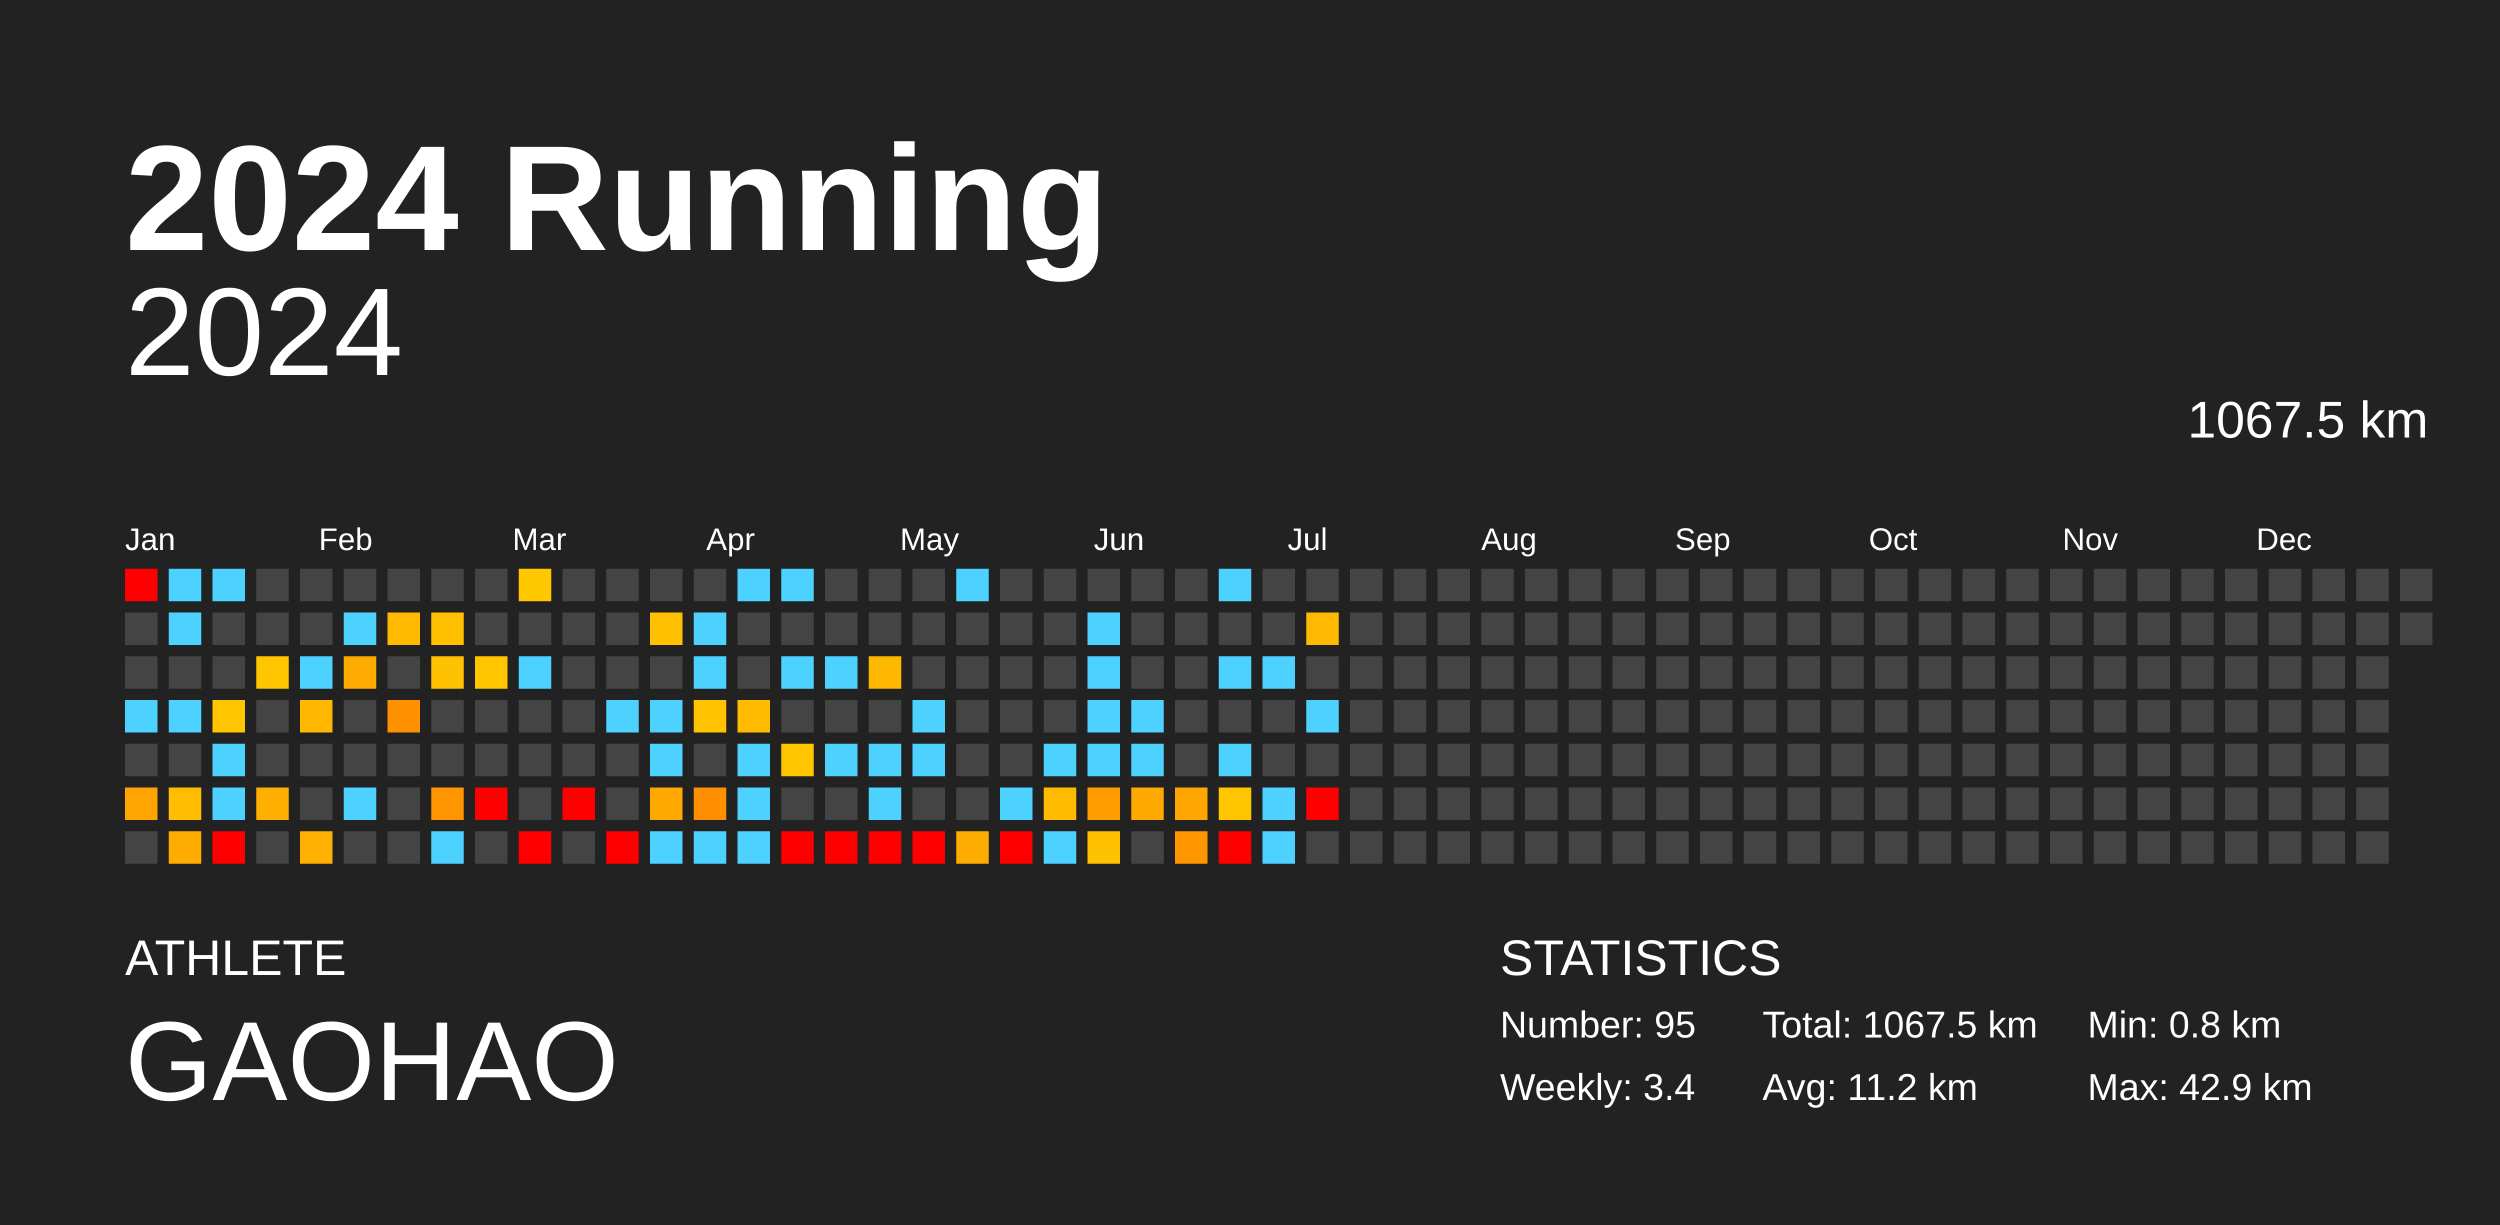
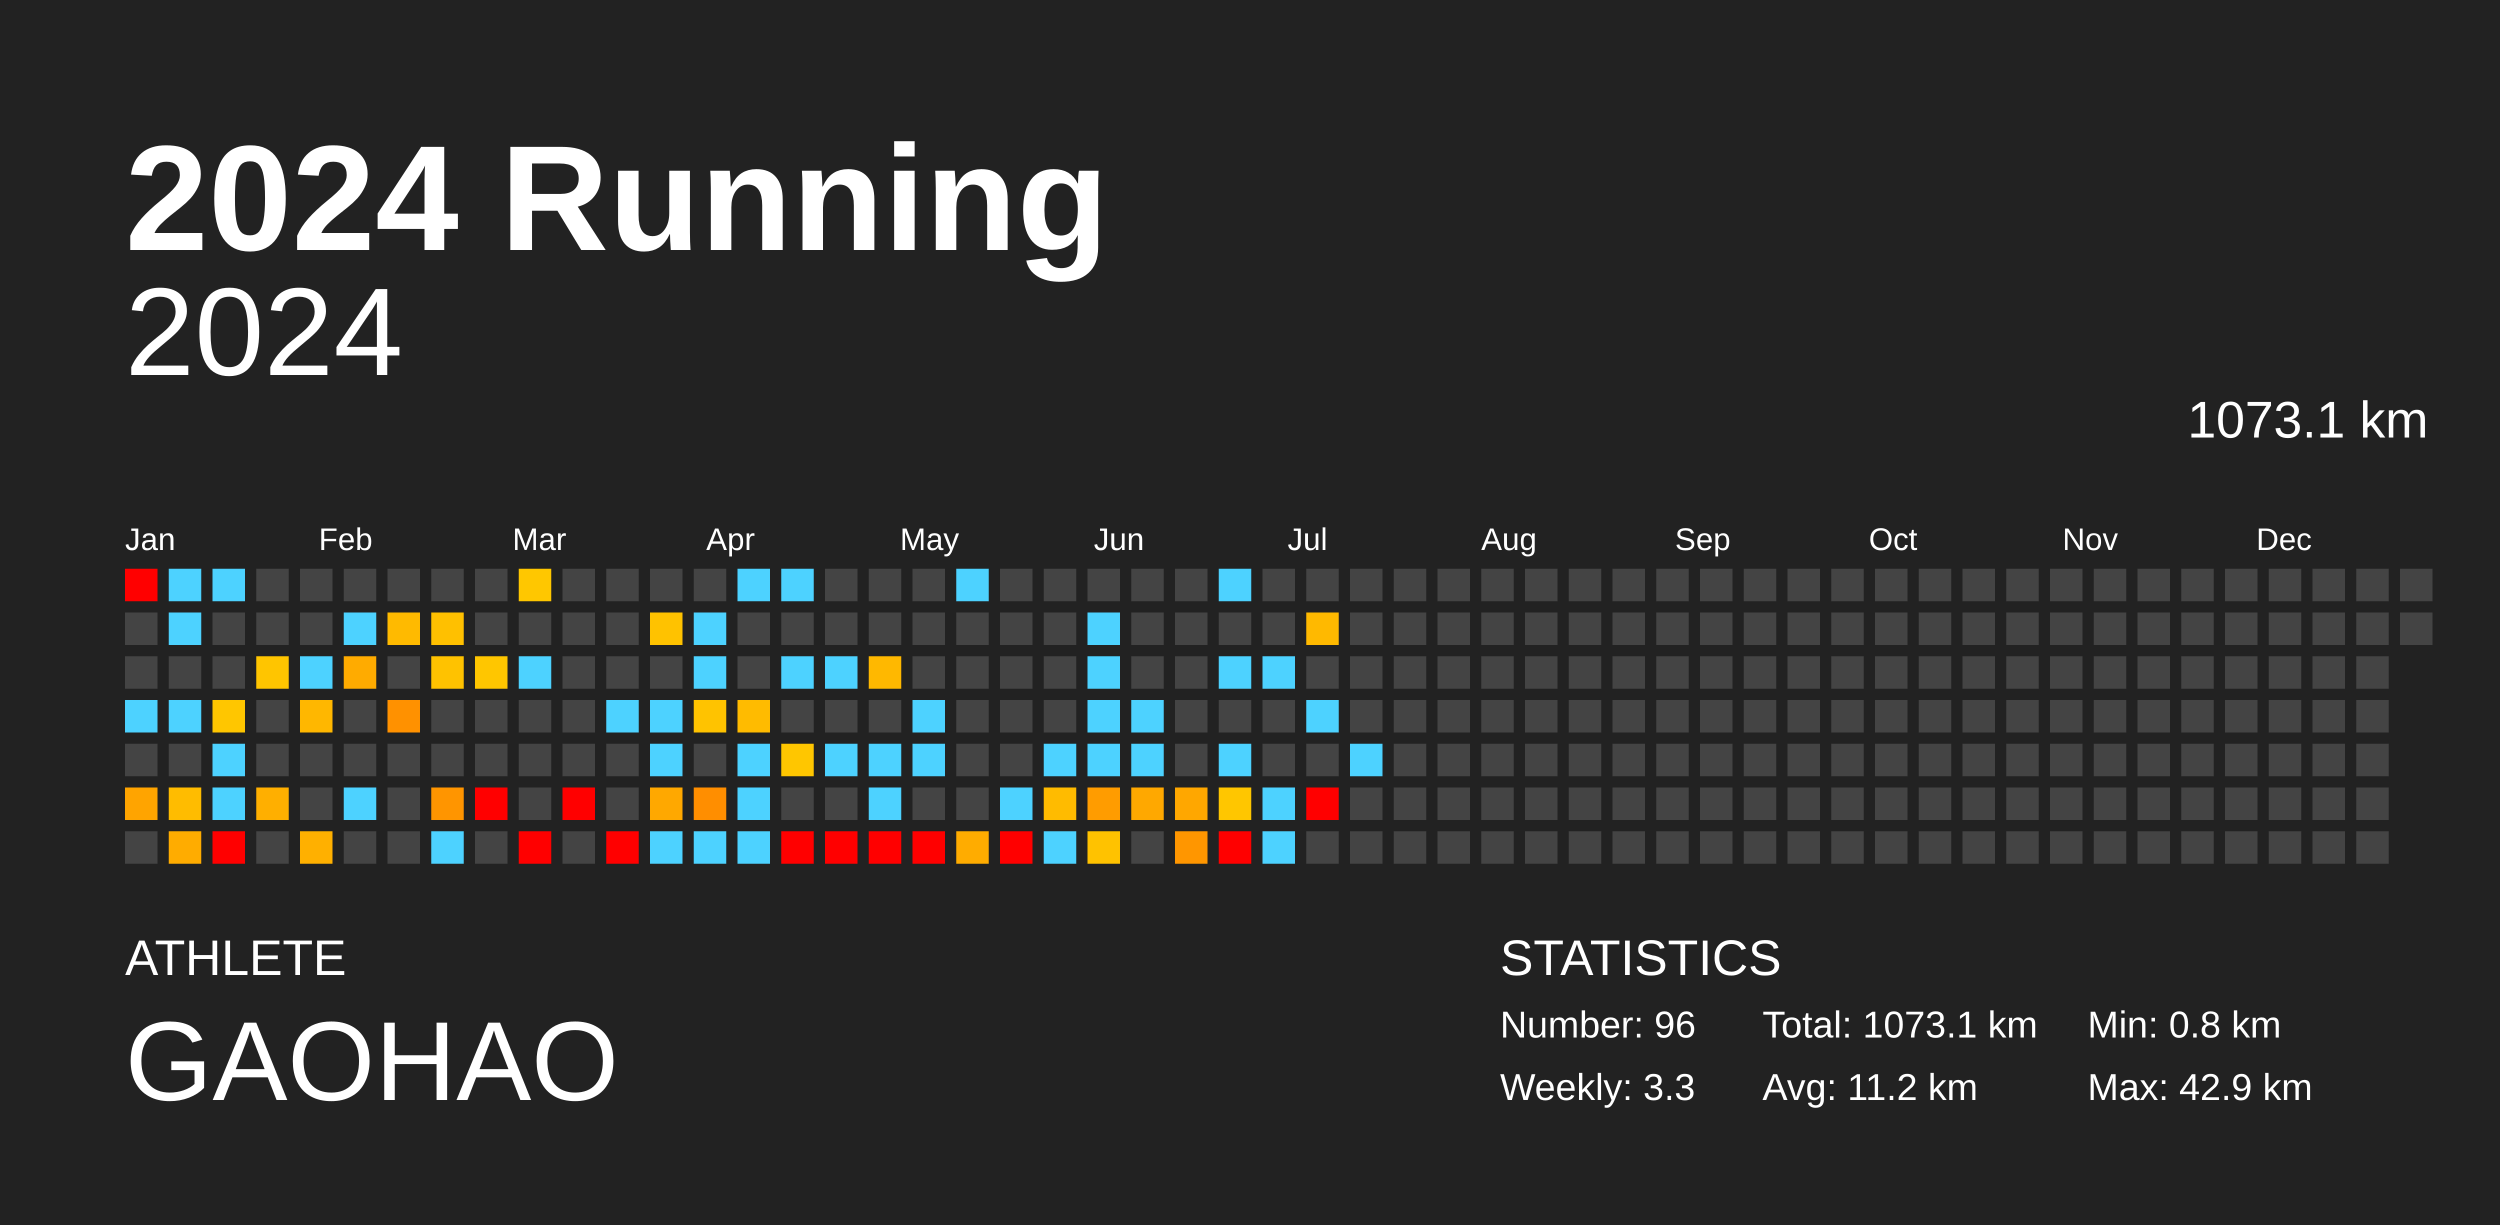
<svg xmlns="http://www.w3.org/2000/svg" baseProfile="full" height="98mm" version="1.1" viewBox="0,0,200,98" width="200mm">
  <defs />
  <rect fill="#222222" height="98" width="200" x="0" y="0" />
  <text fill="#FFFFFF" style="font-size:12px; font-family:Arial; font-weight:bold;" x="10" y="20">2024 Running</text>
  <text fill="#FFFFFF" style="font-size:4px; font-family:Arial" x="10" y="78">ATHLETE</text>
  <text fill="#FFFFFF" style="font-size:9px; font-family:Arial" x="10" y="88">GAOHAO</text>
  <text fill="#FFFFFF" style="font-size:4px; font-family:Arial" x="120" y="78">STATISTICS</text>
-   <text fill="#FFFFFF" style="font-size:3px; font-family:Arial" x="120" y="83">Number: 95</text>
-   <text fill="#FFFFFF" style="font-size:3px; font-family:Arial" x="120" y="88">Weekly: 3.4</text>
-   <text fill="#FFFFFF" style="font-size:3px; font-family:Arial" x="141" y="83">Total: 1067.5 km</text>
+   <text fill="#FFFFFF" style="font-size:3px; font-family:Arial" x="120" y="83">Number: 96</text>
+   <text fill="#FFFFFF" style="font-size:3px; font-family:Arial" x="120" y="88">Weekly: 3.3</text>
+   <text fill="#FFFFFF" style="font-size:3px; font-family:Arial" x="141" y="83">Total: 1073.1 km</text>
  <text fill="#FFFFFF" style="font-size:3px; font-family:Arial" x="141" y="88">Avg: 11.2 km</text>
  <text fill="#FFFFFF" style="font-size:3px; font-family:Arial" x="167" y="83">Min: 0.8 km</text>
  <text fill="#FFFFFF" style="font-size:3px; font-family:Arial" x="167" y="88">Max: 42.9 km</text>
  <text alignment-baseline="hanging" fill="#FFFFFF" style="font-size:10.0px; font-family:Arial;" x="10" y="30">2024</text>
-   <text alignment-baseline="hanging" fill="#FFFFFF" style="font-size:4.125px; font-family:Arial;" x="175" y="35">1067.5 km</text>
+   <text alignment-baseline="hanging" fill="#FFFFFF" style="font-size:4.125px; font-family:Arial;" x="175" y="35">1073.1 km</text>
  <text fill="#FFFFFF" style="font-size:2.5px; font-family:Arial" x="10.0" y="44">Jan</text>
  <text fill="#FFFFFF" style="font-size:2.5px; font-family:Arial" x="25.5" y="44">Feb</text>
  <text fill="#FFFFFF" style="font-size:2.5px; font-family:Arial" x="41.0" y="44">Mar</text>
  <text fill="#FFFFFF" style="font-size:2.5px; font-family:Arial" x="56.5" y="44">Apr</text>
  <text fill="#FFFFFF" style="font-size:2.5px; font-family:Arial" x="72.0" y="44">May</text>
  <text fill="#FFFFFF" style="font-size:2.5px; font-family:Arial" x="87.5" y="44">Jun</text>
  <text fill="#FFFFFF" style="font-size:2.5px; font-family:Arial" x="103.0" y="44">Jul</text>
  <text fill="#FFFFFF" style="font-size:2.5px; font-family:Arial" x="118.5" y="44">Aug</text>
  <text fill="#FFFFFF" style="font-size:2.5px; font-family:Arial" x="134.0" y="44">Sep</text>
  <text fill="#FFFFFF" style="font-size:2.5px; font-family:Arial" x="149.5" y="44">Oct</text>
  <text fill="#FFFFFF" style="font-size:2.5px; font-family:Arial" x="165.0" y="44">Nov</text>
  <text fill="#FFFFFF" style="font-size:2.5px; font-family:Arial" x="180.5" y="44">Dec</text>
  <rect fill="red" height="2.6" width="2.6" x="10.0" y="45.5" />
  <rect fill="#444444" height="2.6" width="2.6" x="10.0" y="49.0" />
  <rect fill="#444444" height="2.6" width="2.6" x="10.0" y="52.5" />
  <rect fill="#4dd2ff" height="2.6" width="2.6" x="10.0" y="56.0" />
  <rect fill="#444444" height="2.6" width="2.6" x="10.0" y="59.5" />
  <rect fill="#ffa400" height="2.6" width="2.6" x="10.0" y="63.0" />
  <rect fill="#444444" height="2.6" width="2.6" x="10.0" y="66.5" />
  <rect fill="#4dd2ff" height="2.6" width="2.6" x="13.5" y="45.5" />
  <rect fill="#4dd2ff" height="2.6" width="2.6" x="13.5" y="49.0" />
  <rect fill="#444444" height="2.6" width="2.6" x="13.5" y="52.5" />
  <rect fill="#4dd2ff" height="2.6" width="2.6" x="13.5" y="56.0" />
  <rect fill="#444444" height="2.6" width="2.6" x="13.5" y="59.5" />
  <rect fill="#ffbc00" height="2.6" width="2.6" x="13.5" y="63.0" />
  <rect fill="#ffac00" height="2.6" width="2.6" x="13.5" y="66.5" />
  <rect fill="#4dd2ff" height="2.6" width="2.6" x="17.0" y="45.5" />
  <rect fill="#444444" height="2.6" width="2.6" x="17.0" y="49.0" />
  <rect fill="#444444" height="2.6" width="2.6" x="17.0" y="52.5" />
  <rect fill="#ffc600" height="2.6" width="2.6" x="17.0" y="56.0" />
  <rect fill="#4dd2ff" height="2.6" width="2.6" x="17.0" y="59.5" />
  <rect fill="#4dd2ff" height="2.6" width="2.6" x="17.0" y="63.0" />
  <rect fill="red" height="2.6" width="2.6" x="17.0" y="66.5" />
  <rect fill="#444444" height="2.6" width="2.6" x="20.5" y="45.5" />
  <rect fill="#444444" height="2.6" width="2.6" x="20.5" y="49.0" />
  <rect fill="#ffc500" height="2.6" width="2.6" x="20.5" y="52.5" />
  <rect fill="#444444" height="2.6" width="2.6" x="20.5" y="56.0" />
  <rect fill="#444444" height="2.6" width="2.6" x="20.5" y="59.5" />
  <rect fill="#ffaf00" height="2.6" width="2.6" x="20.5" y="63.0" />
  <rect fill="#444444" height="2.6" width="2.6" x="20.5" y="66.5" />
  <rect fill="#444444" height="2.6" width="2.6" x="24.0" y="45.5" />
  <rect fill="#444444" height="2.6" width="2.6" x="24.0" y="49.0" />
  <rect fill="#4dd2ff" height="2.6" width="2.6" x="24.0" y="52.5" />
  <rect fill="#ffb700" height="2.6" width="2.6" x="24.0" y="56.0" />
  <rect fill="#444444" height="2.6" width="2.6" x="24.0" y="59.5" />
  <rect fill="#444444" height="2.6" width="2.6" x="24.0" y="63.0" />
  <rect fill="#ffb000" height="2.6" width="2.6" x="24.0" y="66.5" />
  <rect fill="#444444" height="2.6" width="2.6" x="27.5" y="45.5" />
  <rect fill="#4dd2ff" height="2.6" width="2.6" x="27.5" y="49.0" />
  <rect fill="#ffab00" height="2.6" width="2.6" x="27.5" y="52.5" />
  <rect fill="#444444" height="2.6" width="2.6" x="27.5" y="56.0" />
  <rect fill="#444444" height="2.6" width="2.6" x="27.5" y="59.5" />
  <rect fill="#4dd2ff" height="2.6" width="2.6" x="27.5" y="63.0" />
  <rect fill="#444444" height="2.6" width="2.6" x="27.5" y="66.5" />
  <rect fill="#444444" height="2.6" width="2.6" x="31.0" y="45.5" />
  <rect fill="#ffba00" height="2.6" width="2.6" x="31.0" y="49.0" />
  <rect fill="#444444" height="2.6" width="2.6" x="31.0" y="52.5" />
  <rect fill="#ff9100" height="2.6" width="2.6" x="31.0" y="56.0" />
  <rect fill="#444444" height="2.6" width="2.6" x="31.0" y="59.5" />
  <rect fill="#444444" height="2.6" width="2.6" x="31.0" y="63.0" />
  <rect fill="#444444" height="2.6" width="2.6" x="31.0" y="66.5" />
  <rect fill="#444444" height="2.6" width="2.6" x="34.5" y="45.5" />
  <rect fill="#ffc000" height="2.6" width="2.6" x="34.5" y="49.0" />
  <rect fill="#ffc200" height="2.6" width="2.6" x="34.5" y="52.5" />
  <rect fill="#444444" height="2.6" width="2.6" x="34.5" y="56.0" />
  <rect fill="#444444" height="2.6" width="2.6" x="34.5" y="59.5" />
  <rect fill="#ff9500" height="2.6" width="2.6" x="34.5" y="63.0" />
  <rect fill="#4dd2ff" height="2.6" width="2.6" x="34.5" y="66.5" />
  <rect fill="#444444" height="2.6" width="2.6" x="38.0" y="45.5" />
  <rect fill="#444444" height="2.6" width="2.6" x="38.0" y="49.0" />
  <rect fill="#ffc600" height="2.6" width="2.6" x="38.0" y="52.5" />
  <rect fill="#444444" height="2.6" width="2.6" x="38.0" y="56.0" />
  <rect fill="#444444" height="2.6" width="2.6" x="38.0" y="59.5" />
  <rect fill="red" height="2.6" width="2.6" x="38.0" y="63.0" />
  <rect fill="#444444" height="2.6" width="2.6" x="38.0" y="66.5" />
  <rect fill="#ffc700" height="2.6" width="2.6" x="41.5" y="45.5" />
  <rect fill="#444444" height="2.6" width="2.6" x="41.5" y="49.0" />
  <rect fill="#4dd2ff" height="2.6" width="2.6" x="41.5" y="52.5" />
  <rect fill="#444444" height="2.6" width="2.6" x="41.5" y="56.0" />
  <rect fill="#444444" height="2.6" width="2.6" x="41.5" y="59.5" />
  <rect fill="#444444" height="2.6" width="2.6" x="41.5" y="63.0" />
  <rect fill="red" height="2.6" width="2.6" x="41.5" y="66.5" />
  <rect fill="#444444" height="2.6" width="2.6" x="45.0" y="45.5" />
  <rect fill="#444444" height="2.6" width="2.6" x="45.0" y="49.0" />
  <rect fill="#444444" height="2.6" width="2.6" x="45.0" y="52.5" />
  <rect fill="#444444" height="2.6" width="2.6" x="45.0" y="56.0" />
  <rect fill="#444444" height="2.6" width="2.6" x="45.0" y="59.5" />
  <rect fill="red" height="2.6" width="2.6" x="45.0" y="63.0" />
  <rect fill="#444444" height="2.6" width="2.6" x="45.0" y="66.5" />
  <rect fill="#444444" height="2.6" width="2.6" x="48.5" y="45.5" />
  <rect fill="#444444" height="2.6" width="2.6" x="48.5" y="49.0" />
  <rect fill="#444444" height="2.6" width="2.6" x="48.5" y="52.5" />
  <rect fill="#4dd2ff" height="2.6" width="2.6" x="48.5" y="56.0" />
  <rect fill="#444444" height="2.6" width="2.6" x="48.5" y="59.5" />
  <rect fill="#444444" height="2.6" width="2.6" x="48.5" y="63.0" />
  <rect fill="red" height="2.6" width="2.6" x="48.5" y="66.5" />
  <rect fill="#444444" height="2.6" width="2.6" x="52.0" y="45.5" />
  <rect fill="#ffc200" height="2.6" width="2.6" x="52.0" y="49.0" />
  <rect fill="#444444" height="2.6" width="2.6" x="52.0" y="52.5" />
  <rect fill="#4dd2ff" height="2.6" width="2.6" x="52.0" y="56.0" />
  <rect fill="#4dd2ff" height="2.6" width="2.6" x="52.0" y="59.5" />
  <rect fill="#ffa800" height="2.6" width="2.6" x="52.0" y="63.0" />
  <rect fill="#4dd2ff" height="2.6" width="2.6" x="52.0" y="66.5" />
  <rect fill="#444444" height="2.6" width="2.6" x="55.5" y="45.5" />
  <rect fill="#4dd2ff" height="2.6" width="2.6" x="55.5" y="49.0" />
  <rect fill="#4dd2ff" height="2.6" width="2.6" x="55.5" y="52.5" />
  <rect fill="#ffc300" height="2.6" width="2.6" x="55.5" y="56.0" />
  <rect fill="#444444" height="2.6" width="2.6" x="55.5" y="59.5" />
  <rect fill="#ff8e00" height="2.6" width="2.6" x="55.5" y="63.0" />
  <rect fill="#4dd2ff" height="2.6" width="2.6" x="55.5" y="66.5" />
  <rect fill="#4dd2ff" height="2.6" width="2.6" x="59.0" y="45.5" />
  <rect fill="#444444" height="2.6" width="2.6" x="59.0" y="49.0" />
  <rect fill="#444444" height="2.6" width="2.6" x="59.0" y="52.5" />
  <rect fill="#ffbb00" height="2.6" width="2.6" x="59.0" y="56.0" />
  <rect fill="#4dd2ff" height="2.6" width="2.6" x="59.0" y="59.5" />
  <rect fill="#4dd2ff" height="2.6" width="2.6" x="59.0" y="63.0" />
  <rect fill="#4dd2ff" height="2.6" width="2.6" x="59.0" y="66.5" />
  <rect fill="#4dd2ff" height="2.6" width="2.6" x="62.5" y="45.5" />
  <rect fill="#444444" height="2.6" width="2.6" x="62.5" y="49.0" />
  <rect fill="#4dd2ff" height="2.6" width="2.6" x="62.5" y="52.5" />
  <rect fill="#444444" height="2.6" width="2.6" x="62.5" y="56.0" />
  <rect fill="#ffc600" height="2.6" width="2.6" x="62.5" y="59.5" />
  <rect fill="#444444" height="2.6" width="2.6" x="62.5" y="63.0" />
  <rect fill="red" height="2.6" width="2.6" x="62.5" y="66.5" />
  <rect fill="#444444" height="2.6" width="2.6" x="66.0" y="45.5" />
  <rect fill="#444444" height="2.6" width="2.6" x="66.0" y="49.0" />
  <rect fill="#4dd2ff" height="2.6" width="2.6" x="66.0" y="52.5" />
  <rect fill="#444444" height="2.6" width="2.6" x="66.0" y="56.0" />
  <rect fill="#4dd2ff" height="2.6" width="2.6" x="66.0" y="59.5" />
  <rect fill="#444444" height="2.6" width="2.6" x="66.0" y="63.0" />
  <rect fill="red" height="2.6" width="2.6" x="66.0" y="66.5" />
  <rect fill="#444444" height="2.6" width="2.6" x="69.5" y="45.5" />
  <rect fill="#444444" height="2.6" width="2.6" x="69.5" y="49.0" />
  <rect fill="#ffb800" height="2.6" width="2.6" x="69.5" y="52.5" />
  <rect fill="#444444" height="2.6" width="2.6" x="69.5" y="56.0" />
  <rect fill="#4dd2ff" height="2.6" width="2.6" x="69.5" y="59.5" />
  <rect fill="#4dd2ff" height="2.6" width="2.6" x="69.5" y="63.0" />
  <rect fill="red" height="2.6" width="2.6" x="69.5" y="66.5" />
  <rect fill="#444444" height="2.6" width="2.6" x="73.0" y="45.5" />
  <rect fill="#444444" height="2.6" width="2.6" x="73.0" y="49.0" />
  <rect fill="#444444" height="2.6" width="2.6" x="73.0" y="52.5" />
  <rect fill="#4dd2ff" height="2.6" width="2.6" x="73.0" y="56.0" />
  <rect fill="#4dd2ff" height="2.6" width="2.6" x="73.0" y="59.5" />
  <rect fill="#444444" height="2.6" width="2.6" x="73.0" y="63.0" />
  <rect fill="red" height="2.6" width="2.6" x="73.0" y="66.5" />
  <rect fill="#4dd2ff" height="2.6" width="2.6" x="76.5" y="45.5" />
  <rect fill="#444444" height="2.6" width="2.6" x="76.5" y="49.0" />
  <rect fill="#444444" height="2.6" width="2.6" x="76.5" y="52.5" />
  <rect fill="#444444" height="2.6" width="2.6" x="76.5" y="56.0" />
  <rect fill="#444444" height="2.6" width="2.6" x="76.5" y="59.5" />
  <rect fill="#444444" height="2.6" width="2.6" x="76.5" y="63.0" />
  <rect fill="#ffac00" height="2.6" width="2.6" x="76.5" y="66.5" />
  <rect fill="#444444" height="2.6" width="2.6" x="80.0" y="45.5" />
  <rect fill="#444444" height="2.6" width="2.6" x="80.0" y="49.0" />
  <rect fill="#444444" height="2.6" width="2.6" x="80.0" y="52.5" />
  <rect fill="#444444" height="2.6" width="2.6" x="80.0" y="56.0" />
  <rect fill="#444444" height="2.6" width="2.6" x="80.0" y="59.5" />
  <rect fill="#4dd2ff" height="2.6" width="2.6" x="80.0" y="63.0" />
  <rect fill="red" height="2.6" width="2.6" x="80.0" y="66.5" />
  <rect fill="#444444" height="2.6" width="2.6" x="83.5" y="45.5" />
  <rect fill="#444444" height="2.6" width="2.6" x="83.5" y="49.0" />
  <rect fill="#444444" height="2.6" width="2.6" x="83.5" y="52.5" />
  <rect fill="#444444" height="2.6" width="2.6" x="83.5" y="56.0" />
  <rect fill="#4dd2ff" height="2.6" width="2.6" x="83.5" y="59.5" />
  <rect fill="#ffbb00" height="2.6" width="2.6" x="83.5" y="63.0" />
  <rect fill="#4dd2ff" height="2.6" width="2.6" x="83.5" y="66.5" />
  <rect fill="#444444" height="2.6" width="2.6" x="87.0" y="45.5" />
  <rect fill="#4dd2ff" height="2.6" width="2.6" x="87.0" y="49.0" />
  <rect fill="#4dd2ff" height="2.6" width="2.6" x="87.0" y="52.5" />
  <rect fill="#4dd2ff" height="2.6" width="2.6" x="87.0" y="56.0" />
  <rect fill="#4dd2ff" height="2.6" width="2.6" x="87.0" y="59.5" />
  <rect fill="#ff9c00" height="2.6" width="2.6" x="87.0" y="63.0" />
  <rect fill="#ffc200" height="2.6" width="2.6" x="87.0" y="66.5" />
  <rect fill="#444444" height="2.6" width="2.6" x="90.5" y="45.5" />
  <rect fill="#444444" height="2.6" width="2.6" x="90.5" y="49.0" />
  <rect fill="#444444" height="2.6" width="2.6" x="90.5" y="52.5" />
  <rect fill="#4dd2ff" height="2.6" width="2.6" x="90.5" y="56.0" />
  <rect fill="#4dd2ff" height="2.6" width="2.6" x="90.5" y="59.5" />
  <rect fill="#ffa800" height="2.6" width="2.6" x="90.5" y="63.0" />
  <rect fill="#444444" height="2.6" width="2.6" x="90.5" y="66.5" />
  <rect fill="#444444" height="2.6" width="2.6" x="94.0" y="45.5" />
  <rect fill="#444444" height="2.6" width="2.6" x="94.0" y="49.0" />
  <rect fill="#444444" height="2.6" width="2.6" x="94.0" y="52.5" />
  <rect fill="#444444" height="2.6" width="2.6" x="94.0" y="56.0" />
  <rect fill="#444444" height="2.6" width="2.6" x="94.0" y="59.5" />
  <rect fill="#ffa700" height="2.6" width="2.6" x="94.0" y="63.0" />
  <rect fill="#ff9600" height="2.6" width="2.6" x="94.0" y="66.5" />
  <rect fill="#4dd2ff" height="2.6" width="2.6" x="97.5" y="45.5" />
  <rect fill="#444444" height="2.6" width="2.6" x="97.5" y="49.0" />
  <rect fill="#4dd2ff" height="2.6" width="2.6" x="97.5" y="52.5" />
  <rect fill="#444444" height="2.6" width="2.6" x="97.5" y="56.0" />
  <rect fill="#4dd2ff" height="2.6" width="2.6" x="97.5" y="59.5" />
  <rect fill="#ffc600" height="2.6" width="2.6" x="97.5" y="63.0" />
  <rect fill="red" height="2.6" width="2.6" x="97.5" y="66.5" />
  <rect fill="#444444" height="2.6" width="2.6" x="101.0" y="45.5" />
  <rect fill="#444444" height="2.6" width="2.6" x="101.0" y="49.0" />
  <rect fill="#4dd2ff" height="2.6" width="2.6" x="101.0" y="52.5" />
  <rect fill="#444444" height="2.6" width="2.6" x="101.0" y="56.0" />
  <rect fill="#444444" height="2.6" width="2.6" x="101.0" y="59.5" />
  <rect fill="#4dd2ff" height="2.6" width="2.6" x="101.0" y="63.0" />
  <rect fill="#4dd2ff" height="2.6" width="2.6" x="101.0" y="66.5" />
  <rect fill="#444444" height="2.6" width="2.6" x="104.5" y="45.5" />
  <rect fill="#ffb900" height="2.6" width="2.6" x="104.5" y="49.0" />
  <rect fill="#444444" height="2.6" width="2.6" x="104.5" y="52.5" />
  <rect fill="#4dd2ff" height="2.6" width="2.6" x="104.5" y="56.0" />
  <rect fill="#444444" height="2.6" width="2.6" x="104.5" y="59.5" />
  <rect fill="red" height="2.6" width="2.6" x="104.5" y="63.0" />
  <rect fill="#444444" height="2.6" width="2.6" x="104.5" y="66.5" />
  <rect fill="#444444" height="2.6" width="2.6" x="108.0" y="45.5" />
  <rect fill="#444444" height="2.6" width="2.6" x="108.0" y="49.0" />
  <rect fill="#444444" height="2.6" width="2.6" x="108.0" y="52.5" />
  <rect fill="#444444" height="2.6" width="2.6" x="108.0" y="56.0" />
-   <rect fill="#444444" height="2.6" width="2.6" x="108.0" y="59.5" />
+   <rect fill="#4dd2ff" height="2.6" width="2.6" x="108.0" y="59.5" />
  <rect fill="#444444" height="2.6" width="2.6" x="108.0" y="63.0" />
  <rect fill="#444444" height="2.6" width="2.6" x="108.0" y="66.5" />
  <rect fill="#444444" height="2.6" width="2.6" x="111.5" y="45.5" />
  <rect fill="#444444" height="2.6" width="2.6" x="111.5" y="49.0" />
  <rect fill="#444444" height="2.6" width="2.6" x="111.5" y="52.5" />
  <rect fill="#444444" height="2.6" width="2.6" x="111.5" y="56.0" />
  <rect fill="#444444" height="2.6" width="2.6" x="111.5" y="59.5" />
  <rect fill="#444444" height="2.6" width="2.6" x="111.5" y="63.0" />
  <rect fill="#444444" height="2.6" width="2.6" x="111.5" y="66.5" />
  <rect fill="#444444" height="2.6" width="2.6" x="115.0" y="45.5" />
  <rect fill="#444444" height="2.6" width="2.6" x="115.0" y="49.0" />
  <rect fill="#444444" height="2.6" width="2.6" x="115.0" y="52.5" />
  <rect fill="#444444" height="2.6" width="2.6" x="115.0" y="56.0" />
  <rect fill="#444444" height="2.6" width="2.6" x="115.0" y="59.5" />
  <rect fill="#444444" height="2.6" width="2.6" x="115.0" y="63.0" />
  <rect fill="#444444" height="2.6" width="2.6" x="115.0" y="66.5" />
  <rect fill="#444444" height="2.6" width="2.6" x="118.5" y="45.5" />
  <rect fill="#444444" height="2.6" width="2.6" x="118.5" y="49.0" />
  <rect fill="#444444" height="2.6" width="2.6" x="118.5" y="52.5" />
  <rect fill="#444444" height="2.6" width="2.6" x="118.5" y="56.0" />
  <rect fill="#444444" height="2.6" width="2.6" x="118.5" y="59.5" />
  <rect fill="#444444" height="2.6" width="2.6" x="118.5" y="63.0" />
  <rect fill="#444444" height="2.6" width="2.6" x="118.5" y="66.5" />
  <rect fill="#444444" height="2.6" width="2.6" x="122.0" y="45.5" />
  <rect fill="#444444" height="2.6" width="2.6" x="122.0" y="49.0" />
  <rect fill="#444444" height="2.6" width="2.6" x="122.0" y="52.5" />
  <rect fill="#444444" height="2.6" width="2.6" x="122.0" y="56.0" />
  <rect fill="#444444" height="2.6" width="2.6" x="122.0" y="59.5" />
  <rect fill="#444444" height="2.6" width="2.6" x="122.0" y="63.0" />
  <rect fill="#444444" height="2.6" width="2.6" x="122.0" y="66.5" />
  <rect fill="#444444" height="2.6" width="2.6" x="125.5" y="45.5" />
  <rect fill="#444444" height="2.6" width="2.6" x="125.5" y="49.0" />
  <rect fill="#444444" height="2.6" width="2.6" x="125.5" y="52.5" />
  <rect fill="#444444" height="2.6" width="2.6" x="125.5" y="56.0" />
  <rect fill="#444444" height="2.6" width="2.6" x="125.5" y="59.5" />
  <rect fill="#444444" height="2.6" width="2.6" x="125.5" y="63.0" />
  <rect fill="#444444" height="2.6" width="2.6" x="125.5" y="66.5" />
  <rect fill="#444444" height="2.6" width="2.6" x="129.0" y="45.5" />
  <rect fill="#444444" height="2.6" width="2.6" x="129.0" y="49.0" />
  <rect fill="#444444" height="2.6" width="2.6" x="129.0" y="52.5" />
  <rect fill="#444444" height="2.6" width="2.6" x="129.0" y="56.0" />
  <rect fill="#444444" height="2.6" width="2.6" x="129.0" y="59.5" />
  <rect fill="#444444" height="2.6" width="2.6" x="129.0" y="63.0" />
  <rect fill="#444444" height="2.6" width="2.6" x="129.0" y="66.5" />
  <rect fill="#444444" height="2.6" width="2.6" x="132.5" y="45.5" />
  <rect fill="#444444" height="2.6" width="2.6" x="132.5" y="49.0" />
  <rect fill="#444444" height="2.6" width="2.6" x="132.5" y="52.5" />
  <rect fill="#444444" height="2.6" width="2.6" x="132.5" y="56.0" />
  <rect fill="#444444" height="2.6" width="2.6" x="132.5" y="59.5" />
  <rect fill="#444444" height="2.6" width="2.6" x="132.5" y="63.0" />
  <rect fill="#444444" height="2.6" width="2.6" x="132.5" y="66.5" />
  <rect fill="#444444" height="2.6" width="2.6" x="136.0" y="45.5" />
  <rect fill="#444444" height="2.6" width="2.6" x="136.0" y="49.0" />
  <rect fill="#444444" height="2.6" width="2.6" x="136.0" y="52.5" />
  <rect fill="#444444" height="2.6" width="2.6" x="136.0" y="56.0" />
  <rect fill="#444444" height="2.6" width="2.6" x="136.0" y="59.5" />
  <rect fill="#444444" height="2.6" width="2.6" x="136.0" y="63.0" />
  <rect fill="#444444" height="2.6" width="2.6" x="136.0" y="66.5" />
  <rect fill="#444444" height="2.6" width="2.6" x="139.5" y="45.5" />
  <rect fill="#444444" height="2.6" width="2.6" x="139.5" y="49.0" />
  <rect fill="#444444" height="2.6" width="2.6" x="139.5" y="52.5" />
  <rect fill="#444444" height="2.6" width="2.6" x="139.5" y="56.0" />
  <rect fill="#444444" height="2.6" width="2.6" x="139.5" y="59.5" />
  <rect fill="#444444" height="2.6" width="2.6" x="139.5" y="63.0" />
  <rect fill="#444444" height="2.6" width="2.6" x="139.5" y="66.5" />
  <rect fill="#444444" height="2.6" width="2.6" x="143.0" y="45.5" />
  <rect fill="#444444" height="2.6" width="2.6" x="143.0" y="49.0" />
  <rect fill="#444444" height="2.6" width="2.6" x="143.0" y="52.5" />
  <rect fill="#444444" height="2.6" width="2.6" x="143.0" y="56.0" />
  <rect fill="#444444" height="2.6" width="2.6" x="143.0" y="59.5" />
  <rect fill="#444444" height="2.6" width="2.6" x="143.0" y="63.0" />
  <rect fill="#444444" height="2.6" width="2.6" x="143.0" y="66.5" />
  <rect fill="#444444" height="2.6" width="2.6" x="146.5" y="45.5" />
  <rect fill="#444444" height="2.6" width="2.6" x="146.5" y="49.0" />
  <rect fill="#444444" height="2.6" width="2.6" x="146.5" y="52.5" />
  <rect fill="#444444" height="2.6" width="2.6" x="146.5" y="56.0" />
  <rect fill="#444444" height="2.6" width="2.6" x="146.5" y="59.5" />
  <rect fill="#444444" height="2.6" width="2.6" x="146.5" y="63.0" />
  <rect fill="#444444" height="2.6" width="2.6" x="146.5" y="66.5" />
  <rect fill="#444444" height="2.6" width="2.6" x="150.0" y="45.5" />
  <rect fill="#444444" height="2.6" width="2.6" x="150.0" y="49.0" />
  <rect fill="#444444" height="2.6" width="2.6" x="150.0" y="52.5" />
  <rect fill="#444444" height="2.6" width="2.6" x="150.0" y="56.0" />
  <rect fill="#444444" height="2.6" width="2.6" x="150.0" y="59.5" />
  <rect fill="#444444" height="2.6" width="2.6" x="150.0" y="63.0" />
  <rect fill="#444444" height="2.6" width="2.6" x="150.0" y="66.5" />
  <rect fill="#444444" height="2.6" width="2.6" x="153.5" y="45.5" />
  <rect fill="#444444" height="2.6" width="2.6" x="153.5" y="49.0" />
  <rect fill="#444444" height="2.6" width="2.6" x="153.5" y="52.5" />
  <rect fill="#444444" height="2.6" width="2.6" x="153.5" y="56.0" />
  <rect fill="#444444" height="2.6" width="2.6" x="153.5" y="59.5" />
  <rect fill="#444444" height="2.6" width="2.6" x="153.5" y="63.0" />
  <rect fill="#444444" height="2.6" width="2.6" x="153.5" y="66.5" />
  <rect fill="#444444" height="2.6" width="2.6" x="157.0" y="45.5" />
  <rect fill="#444444" height="2.6" width="2.6" x="157.0" y="49.0" />
  <rect fill="#444444" height="2.6" width="2.6" x="157.0" y="52.5" />
  <rect fill="#444444" height="2.6" width="2.6" x="157.0" y="56.0" />
  <rect fill="#444444" height="2.6" width="2.6" x="157.0" y="59.5" />
  <rect fill="#444444" height="2.6" width="2.6" x="157.0" y="63.0" />
  <rect fill="#444444" height="2.6" width="2.6" x="157.0" y="66.5" />
  <rect fill="#444444" height="2.6" width="2.6" x="160.5" y="45.5" />
  <rect fill="#444444" height="2.6" width="2.6" x="160.5" y="49.0" />
  <rect fill="#444444" height="2.6" width="2.6" x="160.5" y="52.5" />
  <rect fill="#444444" height="2.6" width="2.6" x="160.5" y="56.0" />
  <rect fill="#444444" height="2.6" width="2.6" x="160.5" y="59.5" />
  <rect fill="#444444" height="2.6" width="2.6" x="160.5" y="63.0" />
  <rect fill="#444444" height="2.6" width="2.6" x="160.5" y="66.5" />
  <rect fill="#444444" height="2.6" width="2.6" x="164.0" y="45.5" />
  <rect fill="#444444" height="2.6" width="2.6" x="164.0" y="49.0" />
  <rect fill="#444444" height="2.6" width="2.6" x="164.0" y="52.5" />
  <rect fill="#444444" height="2.6" width="2.6" x="164.0" y="56.0" />
  <rect fill="#444444" height="2.6" width="2.6" x="164.0" y="59.5" />
  <rect fill="#444444" height="2.6" width="2.6" x="164.0" y="63.0" />
  <rect fill="#444444" height="2.6" width="2.6" x="164.0" y="66.5" />
  <rect fill="#444444" height="2.6" width="2.6" x="167.5" y="45.5" />
  <rect fill="#444444" height="2.6" width="2.6" x="167.5" y="49.0" />
  <rect fill="#444444" height="2.6" width="2.6" x="167.5" y="52.5" />
  <rect fill="#444444" height="2.6" width="2.6" x="167.5" y="56.0" />
  <rect fill="#444444" height="2.6" width="2.6" x="167.5" y="59.5" />
  <rect fill="#444444" height="2.6" width="2.6" x="167.5" y="63.0" />
  <rect fill="#444444" height="2.6" width="2.6" x="167.5" y="66.5" />
  <rect fill="#444444" height="2.6" width="2.6" x="171.0" y="45.5" />
  <rect fill="#444444" height="2.6" width="2.6" x="171.0" y="49.0" />
  <rect fill="#444444" height="2.6" width="2.6" x="171.0" y="52.5" />
  <rect fill="#444444" height="2.6" width="2.6" x="171.0" y="56.0" />
  <rect fill="#444444" height="2.6" width="2.6" x="171.0" y="59.5" />
  <rect fill="#444444" height="2.6" width="2.6" x="171.0" y="63.0" />
  <rect fill="#444444" height="2.6" width="2.6" x="171.0" y="66.5" />
  <rect fill="#444444" height="2.6" width="2.6" x="174.5" y="45.5" />
  <rect fill="#444444" height="2.6" width="2.6" x="174.5" y="49.0" />
  <rect fill="#444444" height="2.6" width="2.6" x="174.5" y="52.5" />
  <rect fill="#444444" height="2.6" width="2.6" x="174.5" y="56.0" />
  <rect fill="#444444" height="2.6" width="2.6" x="174.5" y="59.5" />
  <rect fill="#444444" height="2.6" width="2.6" x="174.5" y="63.0" />
  <rect fill="#444444" height="2.6" width="2.6" x="174.5" y="66.5" />
  <rect fill="#444444" height="2.6" width="2.6" x="178.0" y="45.5" />
  <rect fill="#444444" height="2.6" width="2.6" x="178.0" y="49.0" />
  <rect fill="#444444" height="2.6" width="2.6" x="178.0" y="52.5" />
  <rect fill="#444444" height="2.6" width="2.6" x="178.0" y="56.0" />
  <rect fill="#444444" height="2.6" width="2.6" x="178.0" y="59.5" />
  <rect fill="#444444" height="2.6" width="2.6" x="178.0" y="63.0" />
  <rect fill="#444444" height="2.6" width="2.6" x="178.0" y="66.5" />
  <rect fill="#444444" height="2.6" width="2.6" x="181.5" y="45.5" />
  <rect fill="#444444" height="2.6" width="2.6" x="181.5" y="49.0" />
  <rect fill="#444444" height="2.6" width="2.6" x="181.5" y="52.5" />
  <rect fill="#444444" height="2.6" width="2.6" x="181.5" y="56.0" />
  <rect fill="#444444" height="2.6" width="2.6" x="181.5" y="59.5" />
  <rect fill="#444444" height="2.6" width="2.6" x="181.5" y="63.0" />
  <rect fill="#444444" height="2.6" width="2.6" x="181.5" y="66.5" />
  <rect fill="#444444" height="2.6" width="2.6" x="185.0" y="45.5" />
  <rect fill="#444444" height="2.6" width="2.6" x="185.0" y="49.0" />
  <rect fill="#444444" height="2.6" width="2.6" x="185.0" y="52.5" />
  <rect fill="#444444" height="2.6" width="2.6" x="185.0" y="56.0" />
  <rect fill="#444444" height="2.6" width="2.6" x="185.0" y="59.5" />
  <rect fill="#444444" height="2.6" width="2.6" x="185.0" y="63.0" />
  <rect fill="#444444" height="2.6" width="2.6" x="185.0" y="66.5" />
  <rect fill="#444444" height="2.6" width="2.6" x="188.5" y="45.5" />
  <rect fill="#444444" height="2.6" width="2.6" x="188.5" y="49.0" />
  <rect fill="#444444" height="2.6" width="2.6" x="188.5" y="52.5" />
  <rect fill="#444444" height="2.6" width="2.6" x="188.5" y="56.0" />
  <rect fill="#444444" height="2.6" width="2.6" x="188.5" y="59.5" />
  <rect fill="#444444" height="2.6" width="2.6" x="188.5" y="63.0" />
  <rect fill="#444444" height="2.6" width="2.6" x="188.5" y="66.5" />
  <rect fill="#444444" height="2.6" width="2.6" x="192.0" y="45.5" />
  <rect fill="#444444" height="2.6" width="2.6" x="192.0" y="49.0" />
</svg>
